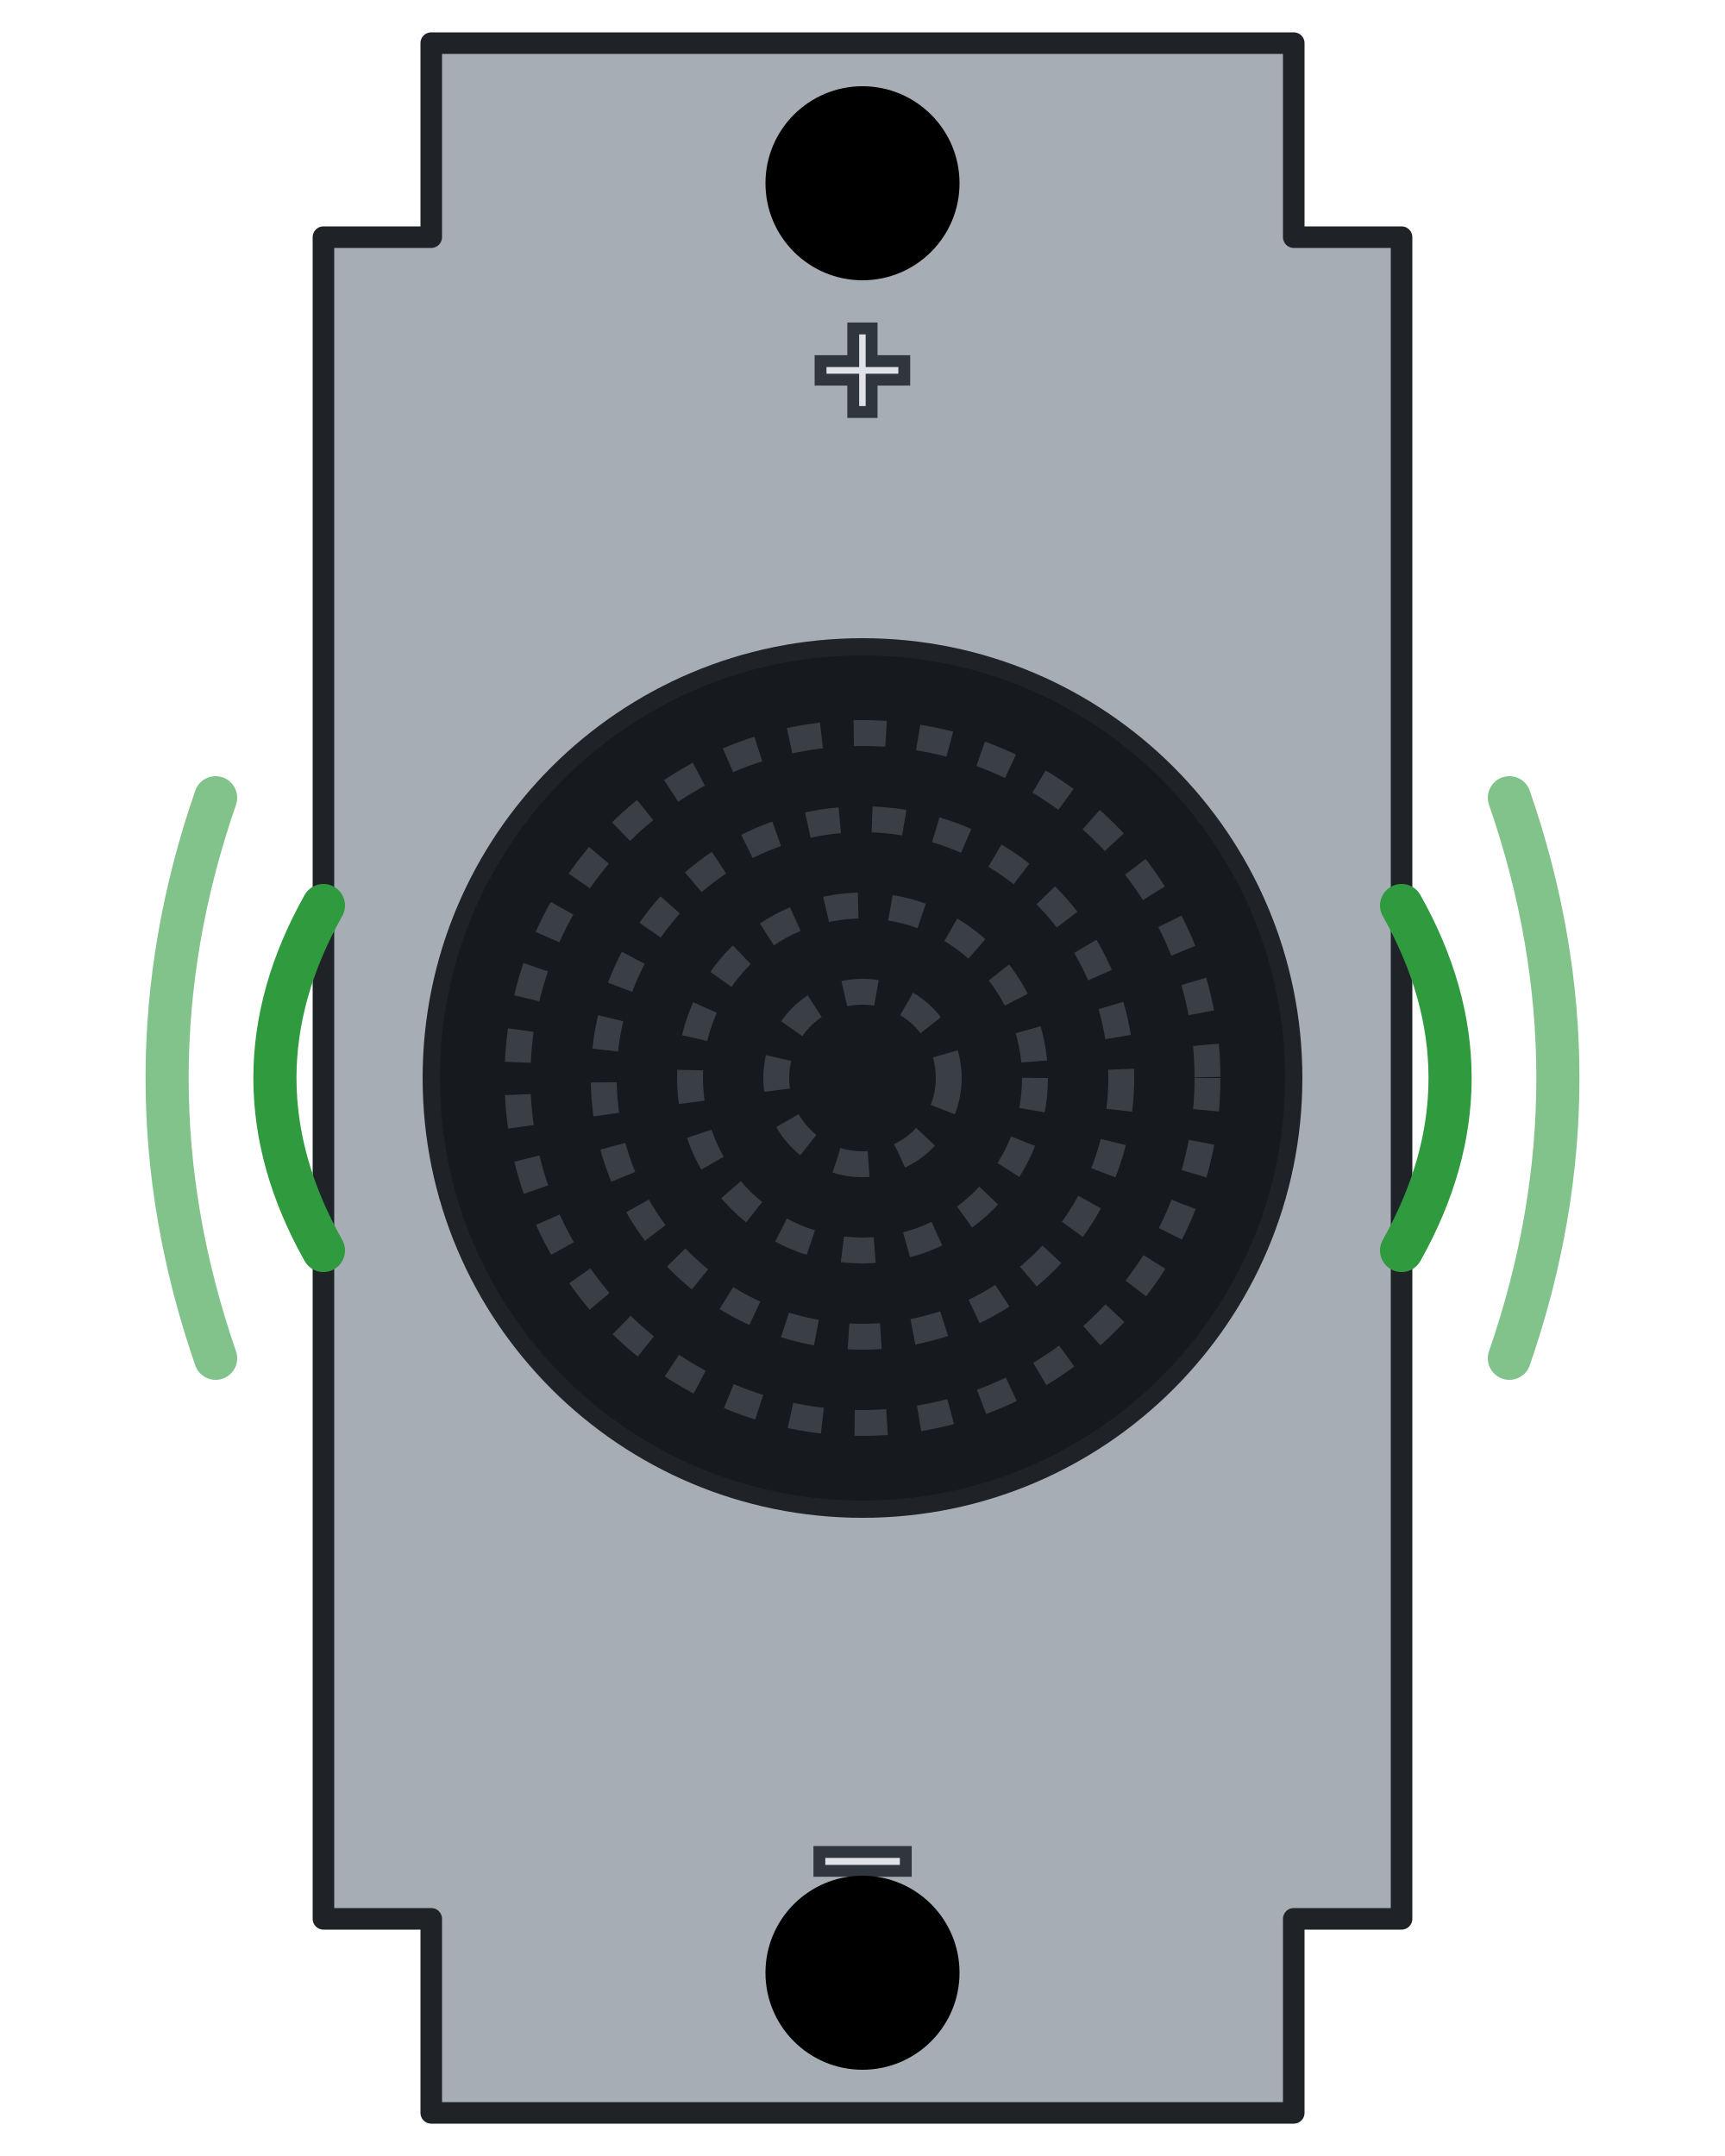
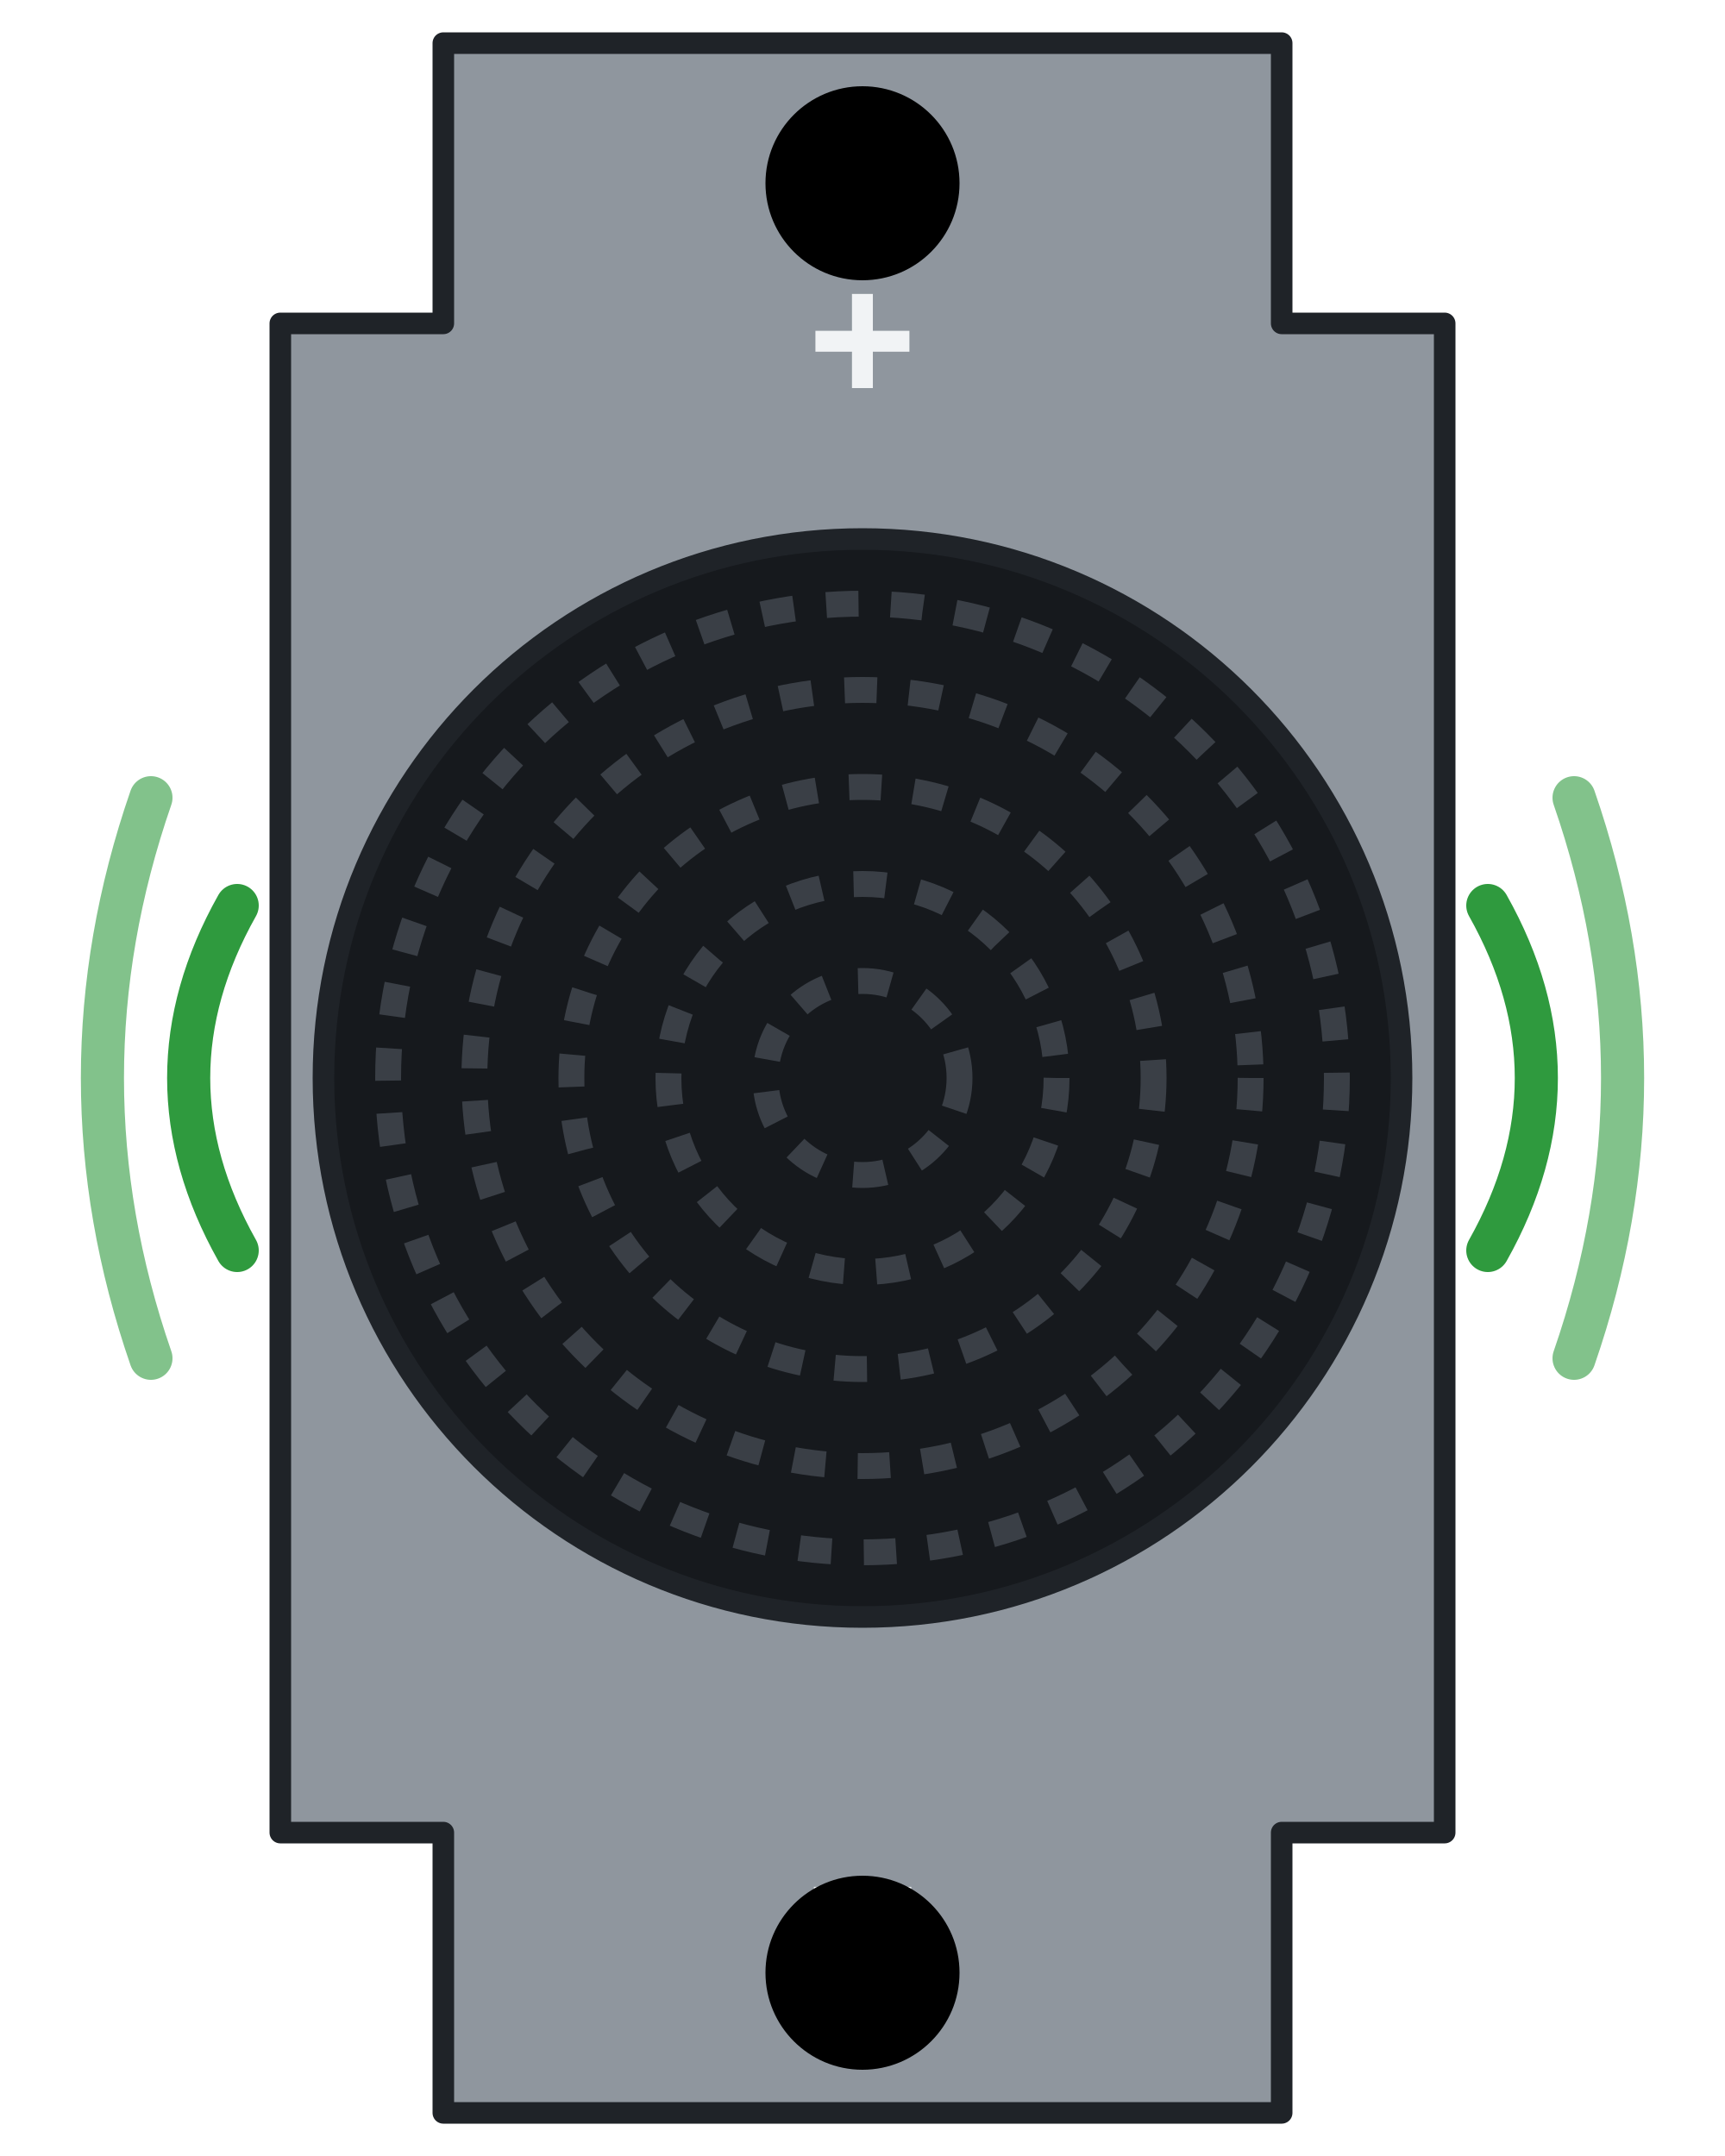
<svg xmlns="http://www.w3.org/2000/svg" viewBox="0 0 160 200" width="160" height="200" font-family="Segoe UI,Noto Sans,Arial,sans-serif">
-   <path d="M40 4 H120 V22 H130 V178 H120 V196 H40 V178 H30 V22 H40 Z" fill="#a7adb4" stroke="#1f2328" stroke-width="2" stroke-linejoin="round" />
-   <text x="80" y="40" font-size="16" font-weight="800" fill="#dfe3e7" stroke="#30363d" stroke-width="1.1" text-anchor="middle">+</text>
-   <text x="80" y="178" font-size="16" font-weight="800" fill="#dfe3e7" stroke="#30363d" stroke-width="1.1" text-anchor="middle">−</text>
-   <circle cx="80" cy="100" r="40" fill="#16191d" stroke="#1f2328" stroke-width="1.6" />
-   <circle cx="80" cy="100" r="8" fill="none" stroke="#3a3f46" stroke-width="2.4" stroke-dasharray="3 3" />
-   <circle cx="80" cy="100" r="16" fill="none" stroke="#3a3f46" stroke-width="2.4" stroke-dasharray="3 3" />
-   <circle cx="80" cy="100" r="24" fill="none" stroke="#3a3f46" stroke-width="2.4" stroke-dasharray="3 3" />
-   <circle cx="80" cy="100" r="32" fill="none" stroke="#3a3f46" stroke-width="2.4" stroke-dasharray="3 3" />
+   <path d="M41.12 4 H118.88 V30 H134 V170 H118.88 V196 H41.12 V170 H26 V30 H41.12 Z" fill="#8f969e" stroke="#1f2328" stroke-width="2" stroke-linejoin="round" />
+   <text x="80" y="38" font-size="18" font-weight="800" fill="#f1f3f5" text-anchor="middle">+</text>
+   <text x="80" y="182" font-size="18" font-weight="800" fill="#f1f3f5" text-anchor="middle">−</text>
+   <circle cx="80" cy="100" r="50" fill="#16191d" stroke="#1f2328" stroke-width="2" />
+   <circle cx="80" cy="100" r="9" fill="none" stroke="#3a3f46" stroke-width="2.4" stroke-dasharray="3 3" />
+   <circle cx="80" cy="100" r="18" fill="none" stroke="#3a3f46" stroke-width="2.4" stroke-dasharray="3 3" />
+   <circle cx="80" cy="100" r="27" fill="none" stroke="#3a3f46" stroke-width="2.4" stroke-dasharray="3 3" />
+   <circle cx="80" cy="100" r="36" fill="none" stroke="#3a3f46" stroke-width="2.4" stroke-dasharray="3 3" />
+   <circle cx="80" cy="100" r="44" fill="none" stroke="#3a3f46" stroke-width="2.4" stroke-dasharray="3 3" />
  <g data-show="out.sounding">
-     <path d="M30 84 q-9 16 0 32" fill="none" stroke="#2f9a3e" stroke-width="4" stroke-linecap="round" opacity="1" />
-     <path d="M20 74 q-9 26 0 52" fill="none" stroke="#2f9a3e" stroke-width="4" stroke-linecap="round" opacity=".6" />
-     <path d="M130 84 q9 16 0 32" fill="none" stroke="#2f9a3e" stroke-width="4" stroke-linecap="round" opacity="1" />
-     <path d="M140 74 q9 26 0 52" fill="none" stroke="#2f9a3e" stroke-width="4" stroke-linecap="round" opacity=".6" />
+     <path d="M22 84 q-9 16 0 32" fill="none" stroke="#2f9a3e" stroke-width="4" stroke-linecap="round" opacity="1" />
+     <path d="M14 74 q-9 26 0 52" fill="none" stroke="#2f9a3e" stroke-width="4" stroke-linecap="round" opacity=".6" />
+     <path d="M138 84 q9 16 0 32" fill="none" stroke="#2f9a3e" stroke-width="4" stroke-linecap="round" opacity="1" />
+     <path d="M146 74 q9 26 0 52" fill="none" stroke="#2f9a3e" stroke-width="4" stroke-linecap="round" opacity=".6" />
  </g>
  <circle class="jw-term" data-term="+" cx="80" cy="17" r="9" />
  <circle class="jw-term" data-term="-" cx="80" cy="183" r="9" data-side="b" />
</svg>
